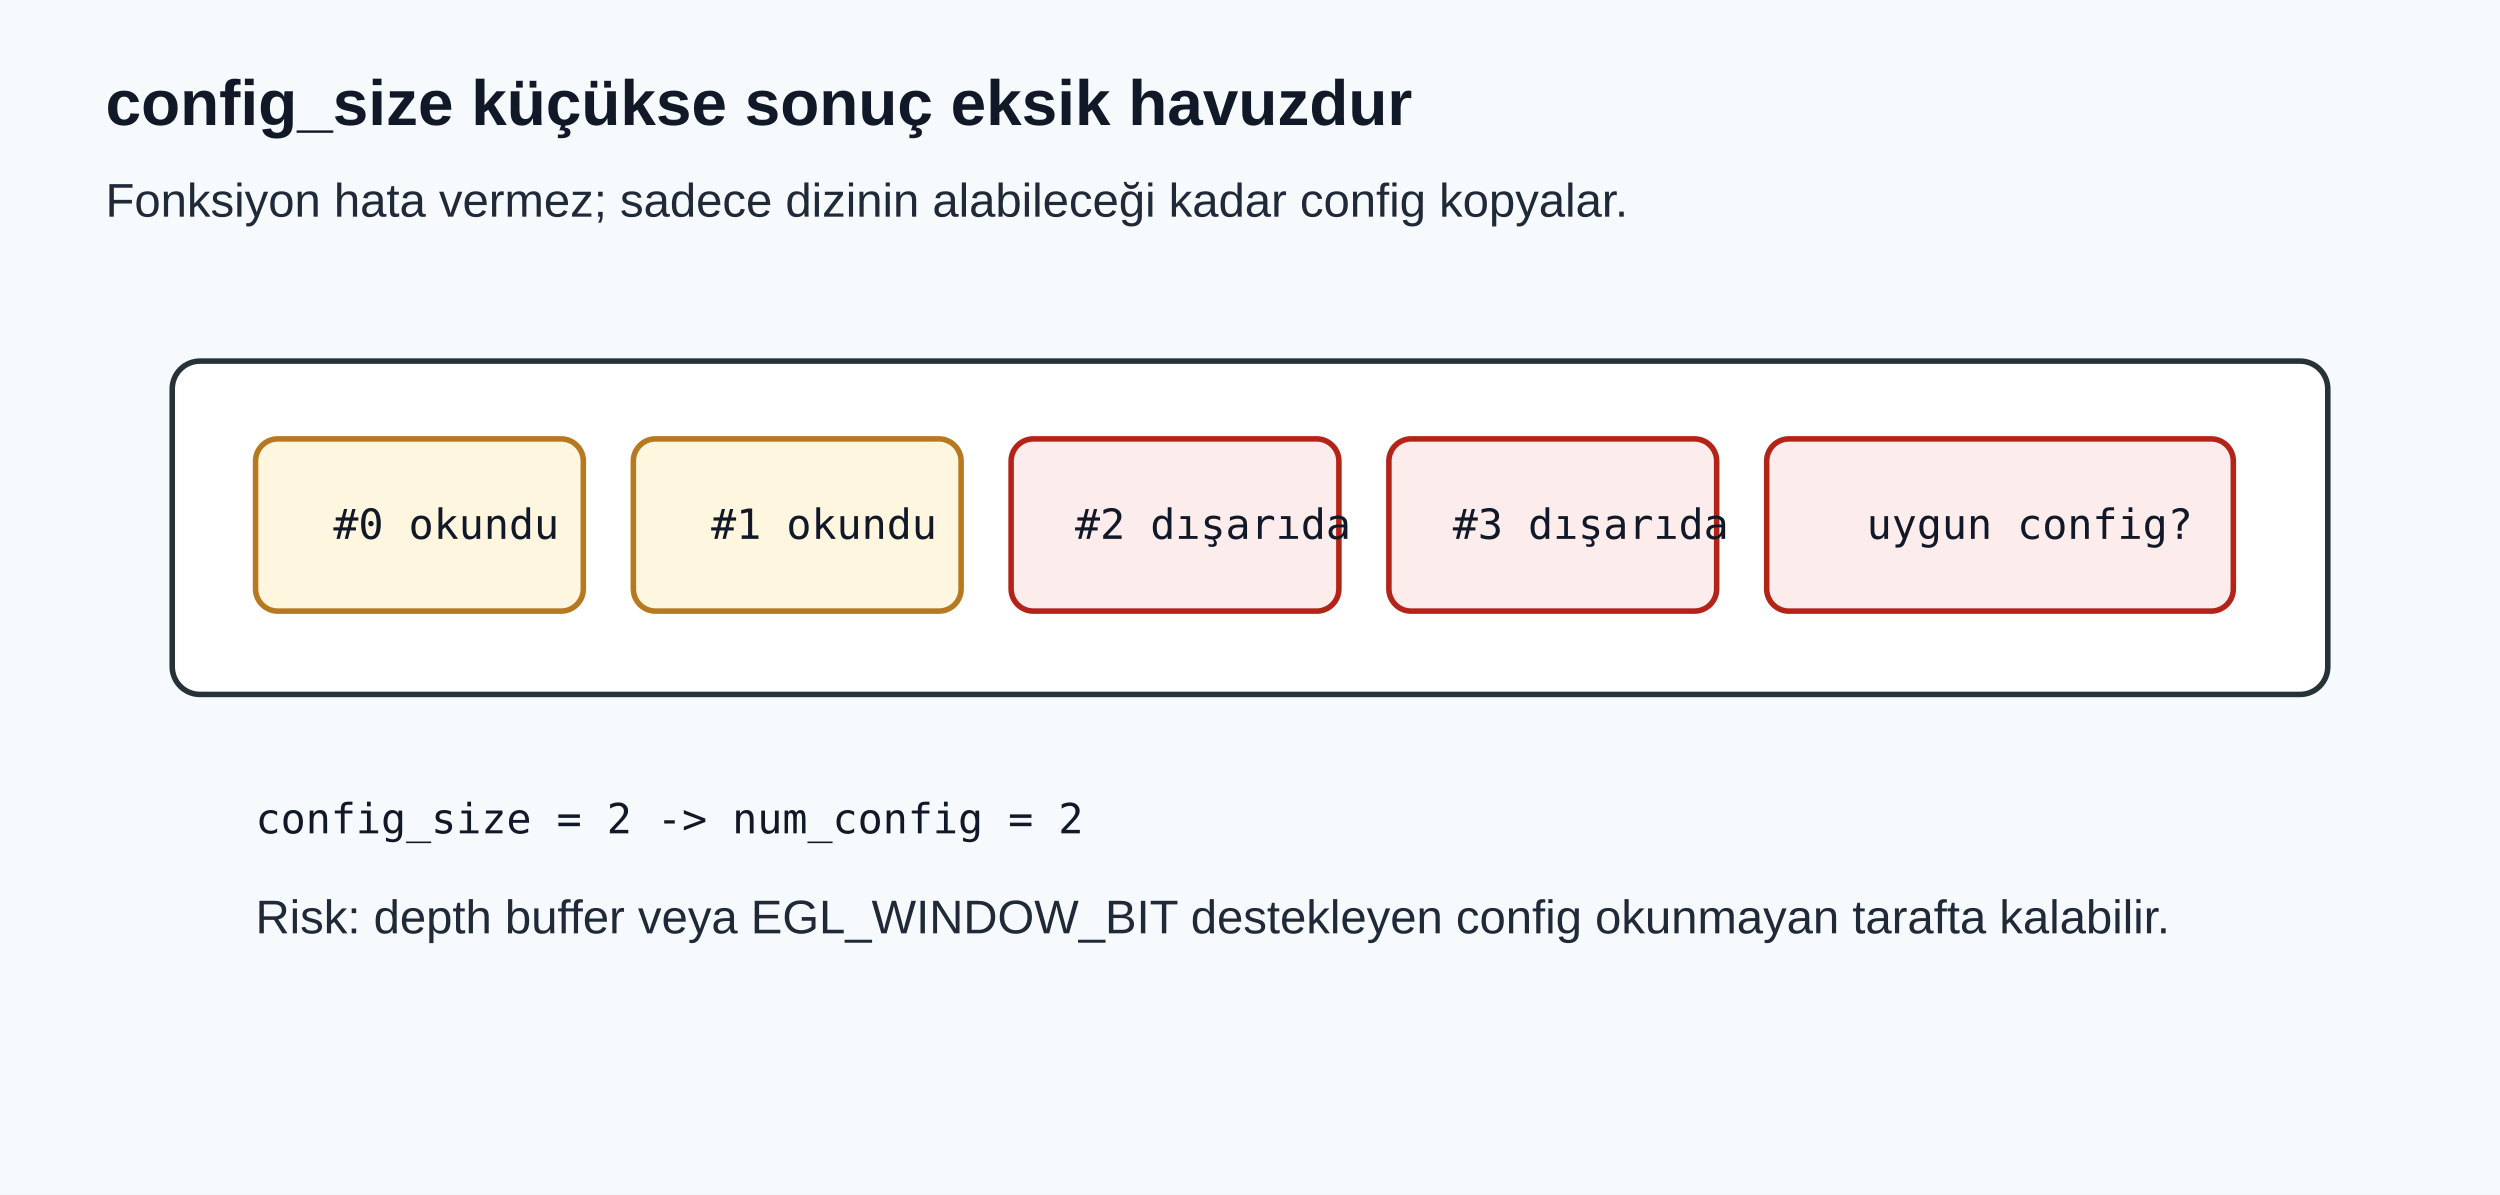
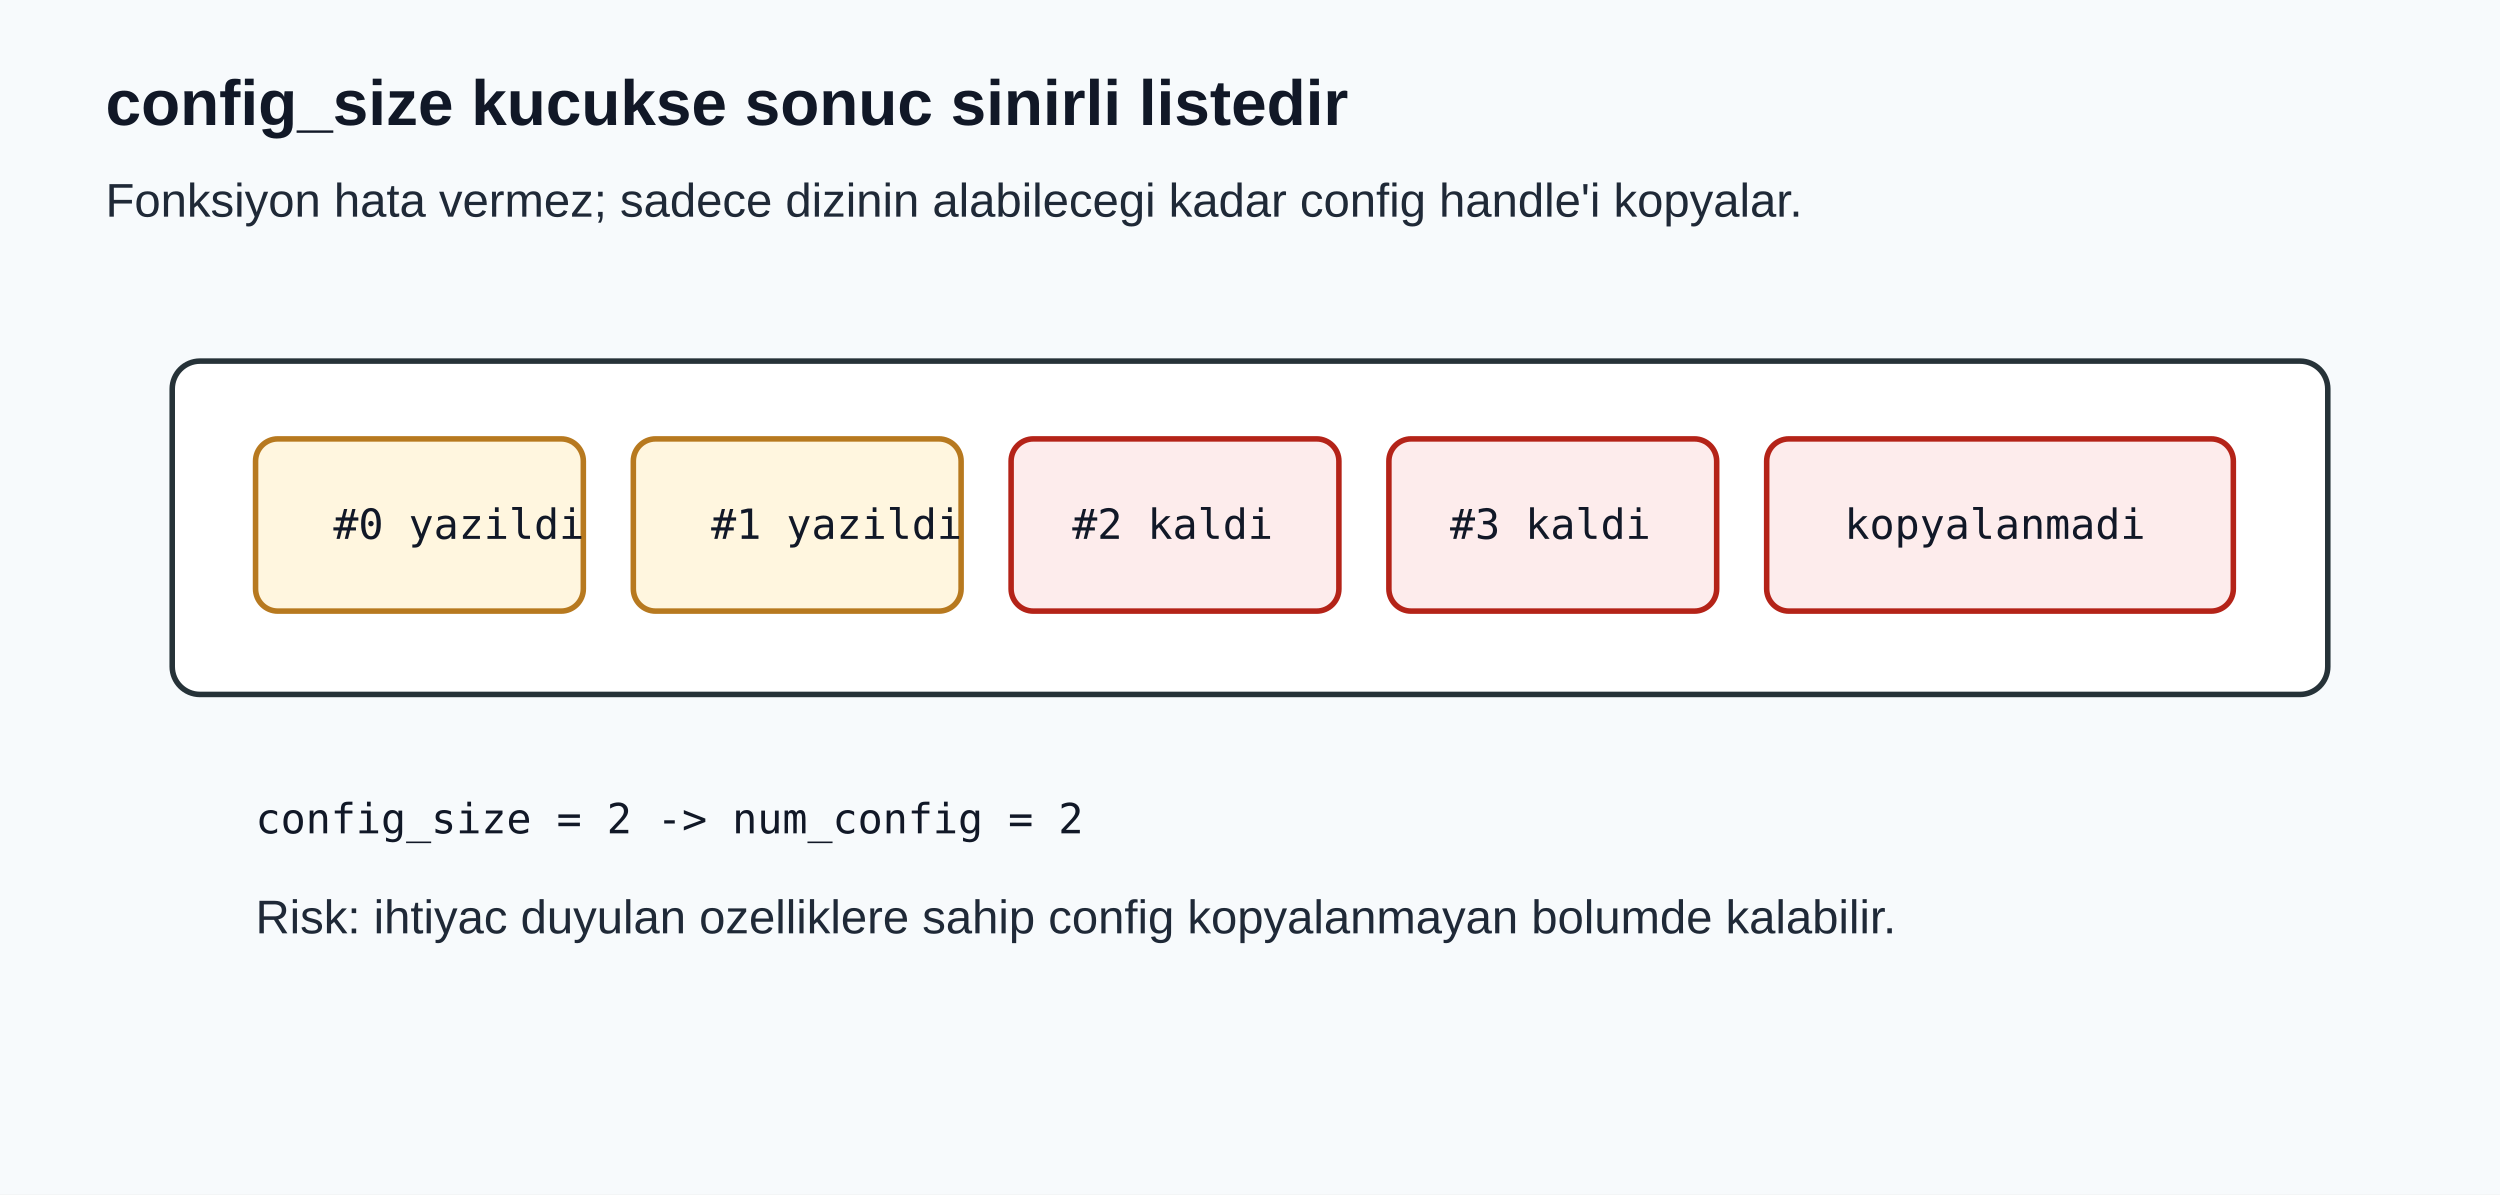
<svg xmlns="http://www.w3.org/2000/svg" width="900" height="430" viewBox="0 0 900 430" role="img" aria-labelledby="title desc">
  <style>
    .bg{fill:#f7fafc}.box{fill:#ffffff;stroke:#263238;stroke-width:2;rx:10}.read{fill:#fff6df;stroke:#b7791f;stroke-width:2;rx:8}.miss{fill:#fdecec;stroke:#b42318;stroke-width:2;rx:8}
    .title{font-family:Arial,Helvetica,sans-serif;font-size:23px;font-weight:700;fill:#111827}.text{font-family:Arial,Helvetica,sans-serif;font-size:17px;fill:#1f2937}.mono{font-family:Consolas,Menlo,monospace;font-size:15px;fill:#111827}
  </style>
  <rect class="bg" width="900" height="430" />
-   <text class="title" x="38" y="45">config_size küçükse sonuç eksik havuzdur</text>
-   <text class="text" x="38" y="78">Fonksiyon hata vermez; sadece dizinin alabileceği kadar config kopyalar.</text>
+   <text class="title" x="38" y="45">config_size kucukse sonuc sinirli listedir</text>
+   <text class="text" x="38" y="78">Fonksiyon hata vermez; sadece dizinin alabilecegi kadar config handle'i kopyalar.</text>
  <rect class="box" x="62" y="130" width="776" height="120" />
  <rect class="read" x="92" y="158" width="118" height="62" />
-   <text class="mono" x="120" y="194">#0 okundu</text>
+   <text class="mono" x="120" y="194">#0 yazildi</text>
  <rect class="read" x="228" y="158" width="118" height="62" />
-   <text class="mono" x="256" y="194">#1 okundu</text>
+   <text class="mono" x="256" y="194">#1 yazildi</text>
  <rect class="miss" x="364" y="158" width="118" height="62" />
-   <text class="mono" x="387" y="194">#2 dışarıda</text>
+   <text class="mono" x="386" y="194">#2 kaldi</text>
  <rect class="miss" x="500" y="158" width="118" height="62" />
-   <text class="mono" x="523" y="194">#3 dışarıda</text>
+   <text class="mono" x="522" y="194">#3 kaldi</text>
  <rect class="miss" x="636" y="158" width="168" height="62" />
-   <text class="mono" x="672" y="194">uygun config?</text>
+   <text class="mono" x="664" y="194">kopyalanmadi</text>
  <text class="mono" x="92" y="300">config_size = 2  -&gt;  num_config = 2</text>
-   <text class="text" x="92" y="336">Risk: depth buffer veya EGL_WINDOW_BIT destekleyen config okunmayan tarafta kalabilir.</text>
+   <text class="text" x="92" y="336">Risk: ihtiyac duyulan ozelliklere sahip config kopyalanmayan bolumde kalabilir.</text>
</svg>
